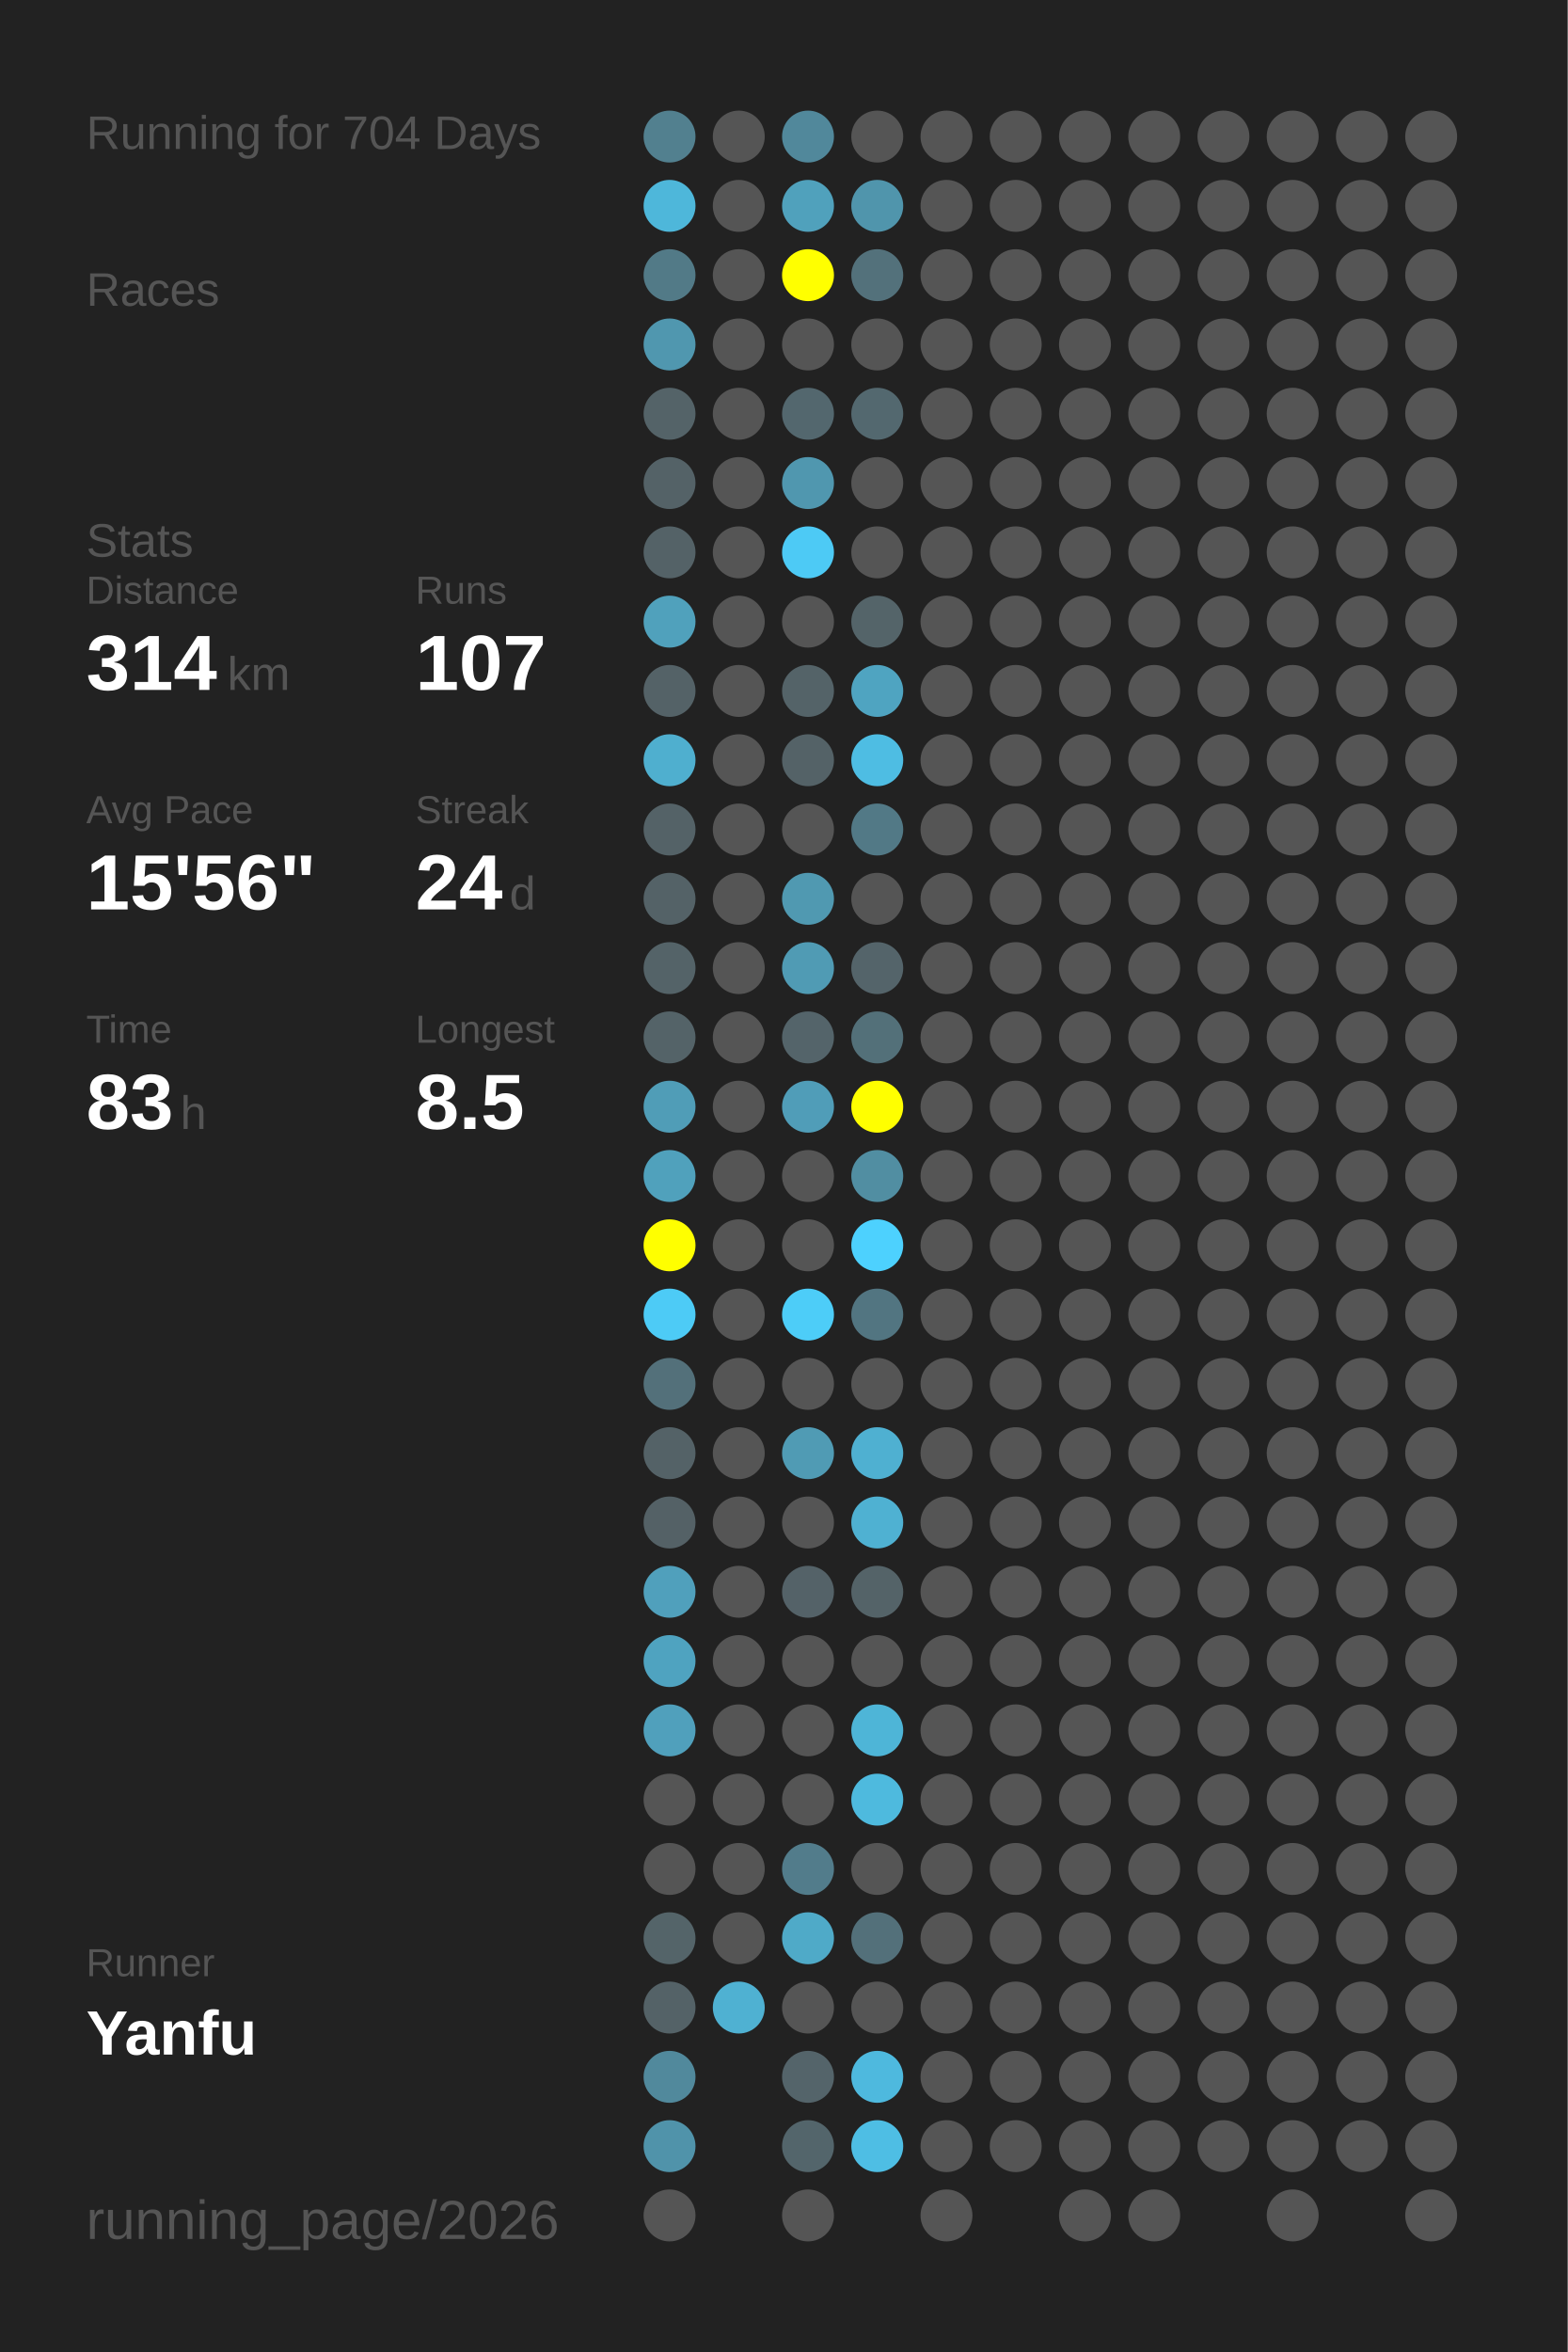
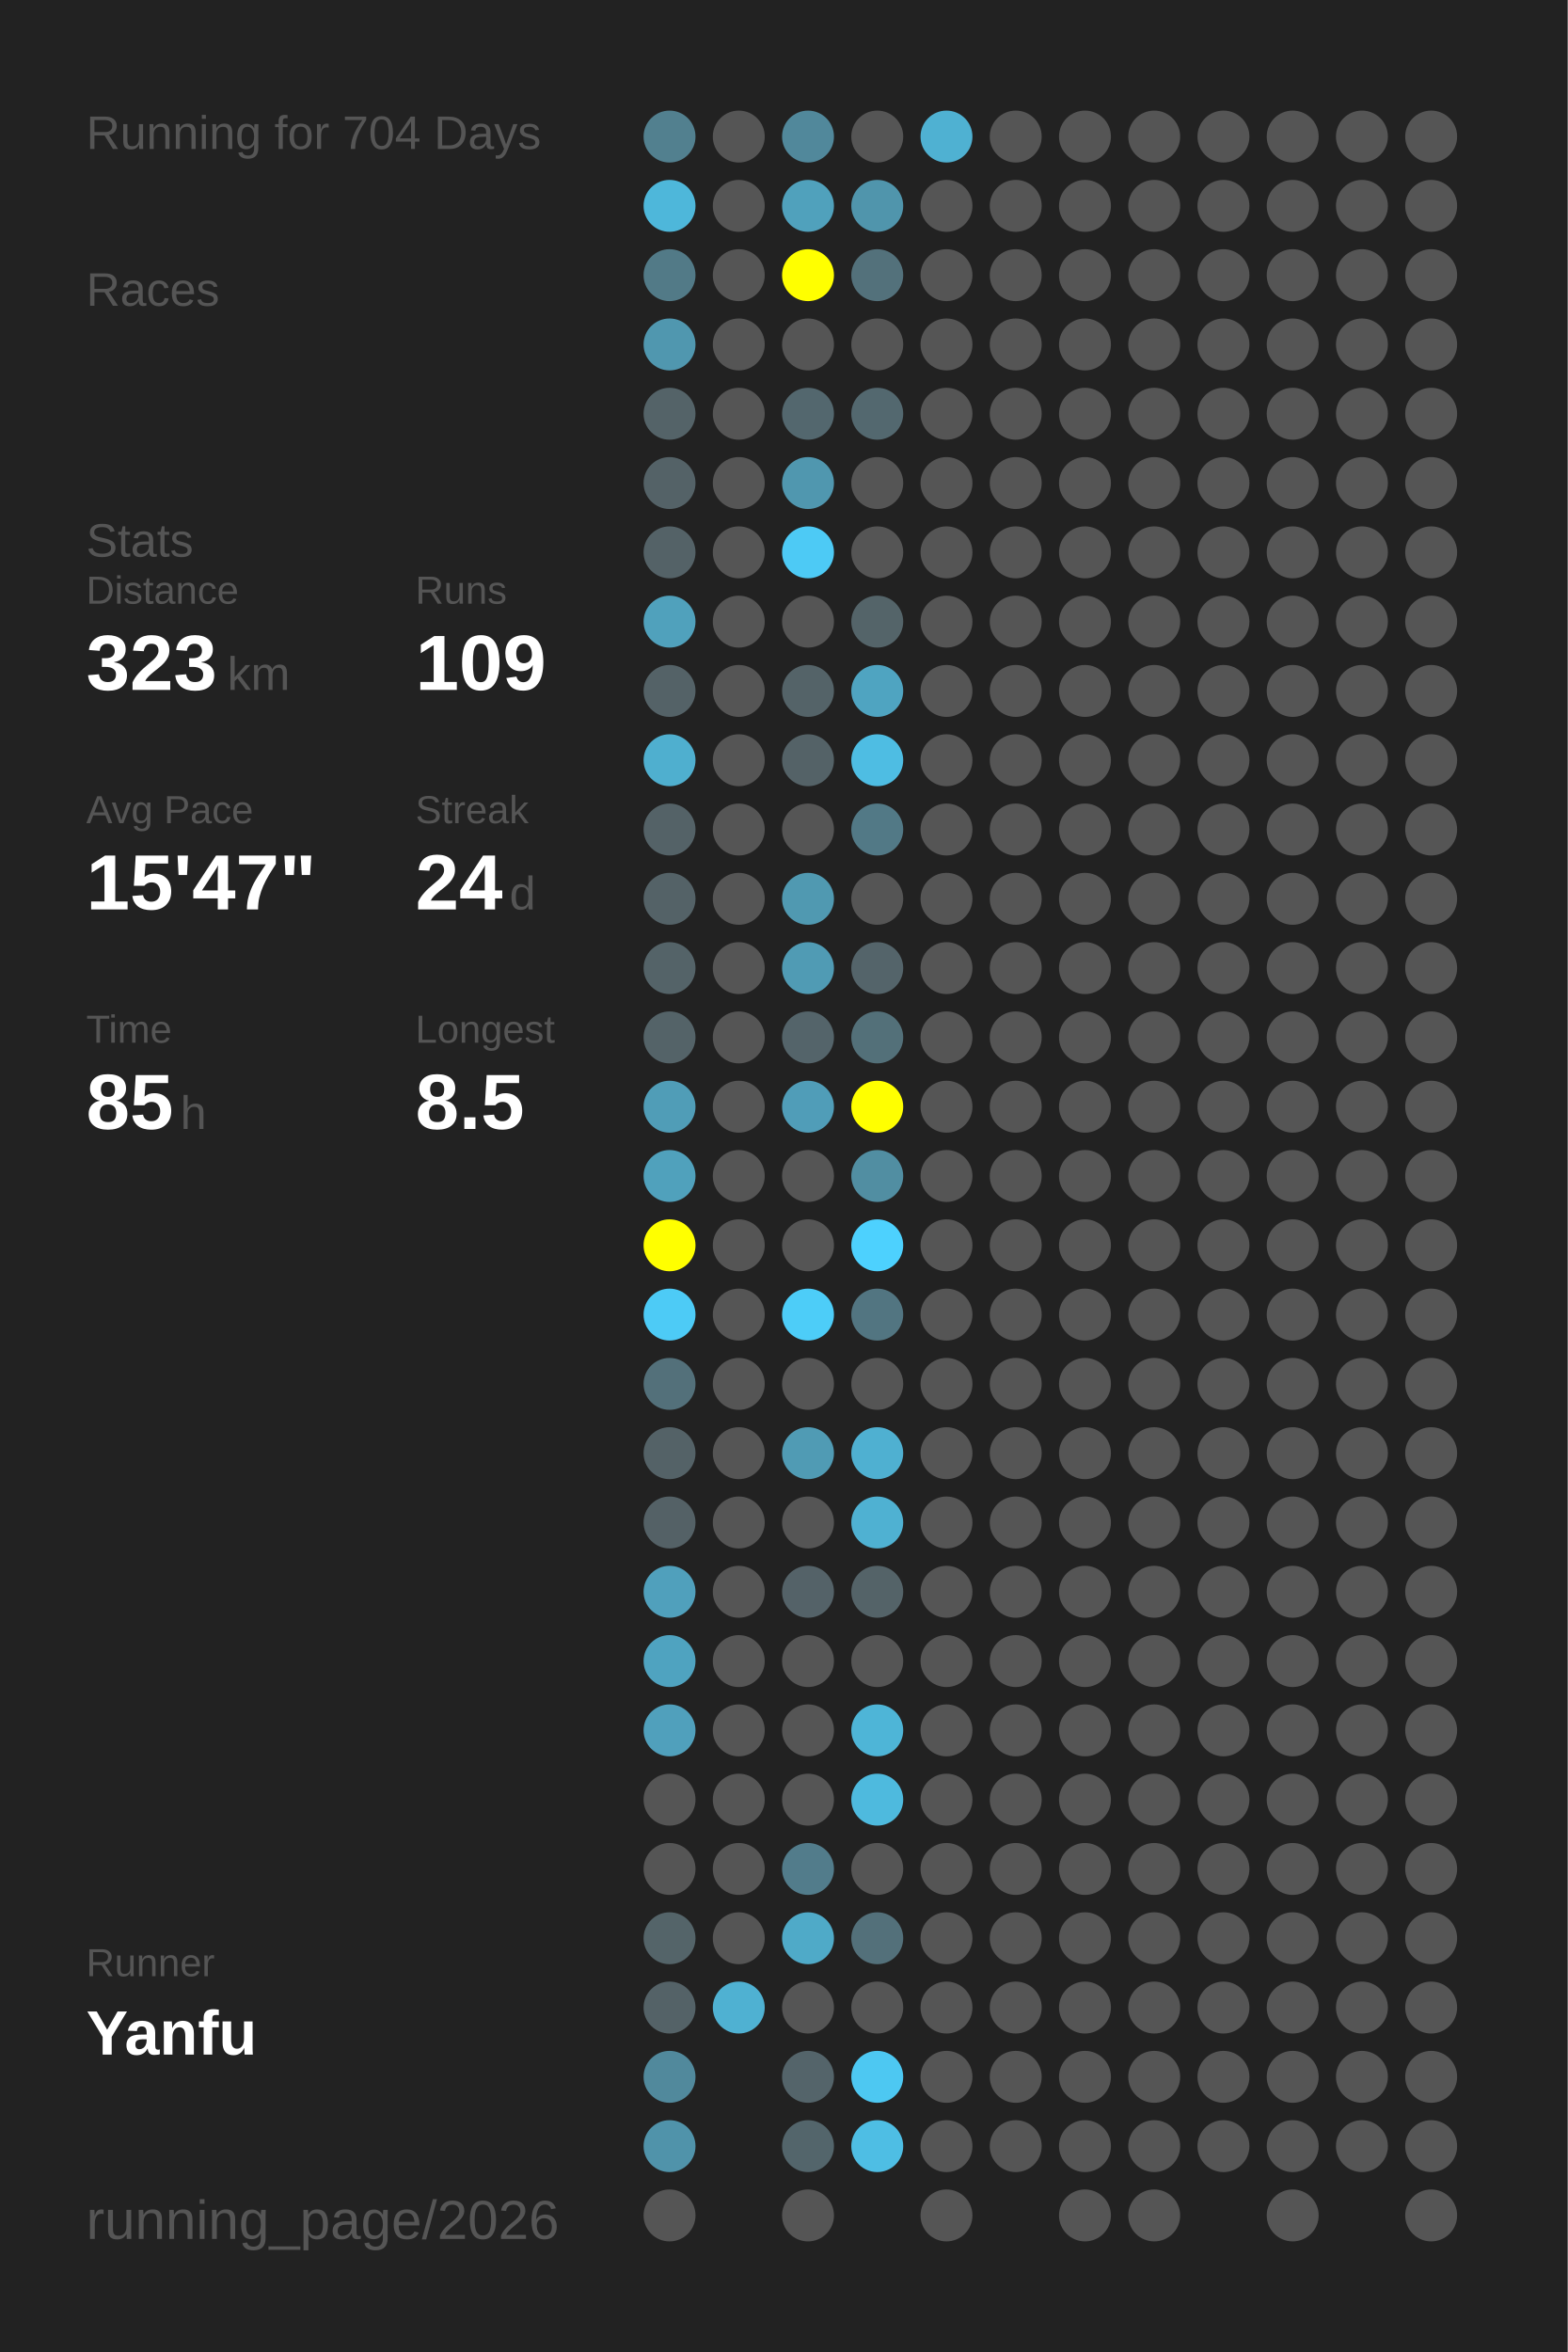
<svg xmlns="http://www.w3.org/2000/svg" baseProfile="full" height="300mm" version="1.1" viewBox="0,0,200,300" width="200mm">
  <defs />
  <rect fill="#222222" height="300" width="200" x="0" y="0" />
  <text fill="#555555" style="font-size:6px; font-family:Arial;" x="11" y="19">Running for 704 Days</text>
  <text fill="#555555" style="font-size:6px; font-family:Arial;" x="11" y="39">Races</text>
  <text fill="#555555" style="font-size:6px; font-family:Arial;" x="11" y="71">Stats</text>
  <text fill="#555555" style="font-size:5px; font-family:Arial;" x="11" y="77">Distance</text>
-   <text fill="#FFFFFF" style="font-size:10px; font-family:Arial; font-weight:bold;" x="11" y="88">314</text>
+   <text fill="#FFFFFF" style="font-size:10px; font-family:Arial; font-weight:bold;" x="11" y="88">323</text>
  <text fill="#555555" style="font-size:6px; font-family:Arial;" x="29" y="88">km</text>
  <text fill="#555555" style="font-size:5px; font-family:Arial;" x="53" y="77">Runs</text>
-   <text fill="#FFFFFF" style="font-size:10px; font-family:Arial; font-weight:bold;" x="53" y="88">107</text>
+   <text fill="#FFFFFF" style="font-size:10px; font-family:Arial; font-weight:bold;" x="53" y="88">109</text>
  <text fill="#555555" style="font-size:5px; font-family:Arial;" x="11" y="105">Avg Pace</text>
-   <text fill="#FFFFFF" style="font-size:10px; font-family:Arial; font-weight:bold;" x="11" y="116">15'56"</text>
+   <text fill="#FFFFFF" style="font-size:10px; font-family:Arial; font-weight:bold;" x="11" y="116">15'47"</text>
  <text fill="#555555" style="font-size:5px; font-family:Arial;" x="53" y="105">Streak</text>
  <text fill="#FFFFFF" style="font-size:10px; font-family:Arial; font-weight:bold;" x="53" y="116">24</text>
  <text fill="#555555" style="font-size:6px; font-family:Arial;" x="65" y="116">d</text>
  <text fill="#555555" style="font-size:5px; font-family:Arial;" x="11" y="133">Time</text>
-   <text fill="#FFFFFF" style="font-size:10px; font-family:Arial; font-weight:bold;" x="11" y="144">83</text>
+   <text fill="#FFFFFF" style="font-size:10px; font-family:Arial; font-weight:bold;" x="11" y="144">85</text>
  <text fill="#555555" style="font-size:6px; font-family:Arial;" x="23" y="144">h</text>
  <text fill="#555555" style="font-size:5px; font-family:Arial;" x="53" y="133">Longest</text>
  <text fill="#FFFFFF" style="font-size:10px; font-family:Arial; font-weight:bold;" x="53" y="144">8.5</text>
  <text fill="#555555" style="font-size:5px; font-family:Arial;" x="11" y="252.065">Runner</text>
  <text fill="#FFFFFF" style="font-size:8px; font-family:Arial; font-weight:bold;" x="11" y="262.065">Yanfu</text>
  <text fill="#555555" style="font-size:7px; font-family:Arial;" x="11" y="285.581">running_page/2026</text>
  <circle cx="85.417" cy="17.419" fill="#52808f" r="3.312" />
  <circle cx="85.417" cy="26.258" fill="#4eb7da" r="3.312" />
  <circle cx="85.417" cy="35.097" fill="#527a87" r="3.312" />
  <circle cx="85.417" cy="43.935" fill="#5097af" r="3.312" />
  <circle cx="85.417" cy="52.774" fill="#546368" r="3.312" />
  <circle cx="85.417" cy="61.613" fill="#546267" r="3.312" />
  <circle cx="85.417" cy="70.452" fill="#546267" r="3.312" />
  <circle cx="85.417" cy="79.29" fill="#50a1bc" r="3.312" />
  <circle cx="85.417" cy="88.129" fill="#546267" r="3.312" />
  <circle cx="85.417" cy="96.968" fill="#4fafcf" r="3.312" />
  <circle cx="85.417" cy="105.806" fill="#546267" r="3.312" />
  <circle cx="85.417" cy="114.645" fill="#546267" r="3.312" />
  <circle cx="85.417" cy="123.484" fill="#546368" r="3.312" />
  <circle cx="85.417" cy="132.323" fill="#546368" r="3.312" />
  <circle cx="85.417" cy="141.161" fill="#509db7" r="3.312" />
  <circle cx="85.417" cy="150" fill="#50a1bc" r="3.312" />
  <circle cx="85.417" cy="158.839" fill="#FFFF00" r="3.312" />
  <circle cx="85.417" cy="167.677" fill="#4dcbf6" r="3.312" />
  <circle cx="85.417" cy="176.516" fill="#53707a" r="3.312" />
  <circle cx="85.417" cy="185.355" fill="#546267" r="3.312" />
  <circle cx="85.417" cy="194.194" fill="#546166" r="3.312" />
  <circle cx="85.417" cy="203.032" fill="#50a0bc" r="3.312" />
  <circle cx="85.417" cy="211.871" fill="#4fa3c0" r="3.312" />
  <circle cx="85.417" cy="220.71" fill="#50a0bc" r="3.312" />
  <circle cx="85.417" cy="229.548" fill="#555555" r="3.312" />
  <circle cx="85.417" cy="238.387" fill="#555555" r="3.312" />
  <circle cx="85.417" cy="247.226" fill="#546469" r="3.312" />
  <circle cx="85.417" cy="256.065" fill="#546267" r="3.312" />
  <circle cx="85.417" cy="264.903" fill="#51899c" r="3.312" />
  <circle cx="85.417" cy="273.742" fill="#5093aa" r="3.312" />
  <circle cx="85.417" cy="282.581" fill="#555555" r="3.312" />
  <circle cx="94.25" cy="17.419" fill="#555555" r="3.312" />
  <circle cx="94.25" cy="26.258" fill="#555555" r="3.312" />
  <circle cx="94.25" cy="35.097" fill="#555555" r="3.312" />
  <circle cx="94.25" cy="43.935" fill="#555555" r="3.312" />
  <circle cx="94.25" cy="52.774" fill="#555555" r="3.312" />
  <circle cx="94.25" cy="61.613" fill="#555555" r="3.312" />
  <circle cx="94.25" cy="70.452" fill="#555555" r="3.312" />
  <circle cx="94.25" cy="79.29" fill="#555555" r="3.312" />
  <circle cx="94.25" cy="88.129" fill="#555555" r="3.312" />
  <circle cx="94.25" cy="96.968" fill="#555555" r="3.312" />
  <circle cx="94.25" cy="105.806" fill="#555555" r="3.312" />
  <circle cx="94.25" cy="114.645" fill="#555555" r="3.312" />
  <circle cx="94.25" cy="123.484" fill="#555555" r="3.312" />
  <circle cx="94.25" cy="132.323" fill="#555555" r="3.312" />
  <circle cx="94.25" cy="141.161" fill="#555555" r="3.312" />
  <circle cx="94.25" cy="150" fill="#555555" r="3.312" />
  <circle cx="94.25" cy="158.839" fill="#555555" r="3.312" />
  <circle cx="94.25" cy="167.677" fill="#555555" r="3.312" />
  <circle cx="94.25" cy="176.516" fill="#555555" r="3.312" />
  <circle cx="94.25" cy="185.355" fill="#555555" r="3.312" />
  <circle cx="94.25" cy="194.194" fill="#555555" r="3.312" />
  <circle cx="94.25" cy="203.032" fill="#555555" r="3.312" />
  <circle cx="94.25" cy="211.871" fill="#555555" r="3.312" />
  <circle cx="94.25" cy="220.71" fill="#555555" r="3.312" />
  <circle cx="94.25" cy="229.548" fill="#555555" r="3.312" />
  <circle cx="94.25" cy="238.387" fill="#555555" r="3.312" />
  <circle cx="94.25" cy="247.226" fill="#555555" r="3.312" />
  <circle cx="94.25" cy="256.065" fill="#4fb1d2" r="3.312" />
  <circle cx="103.083" cy="17.419" fill="#51889b" r="3.312" />
  <circle cx="103.083" cy="26.258" fill="#50a1bc" r="3.312" />
  <circle cx="103.083" cy="35.097" fill="#FFFF00" r="3.312" />
  <circle cx="103.083" cy="43.935" fill="#555555" r="3.312" />
  <circle cx="103.083" cy="52.774" fill="#53676e" r="3.312" />
  <circle cx="103.083" cy="61.613" fill="#5097af" r="3.312" />
  <circle cx="103.083" cy="70.452" fill="#4dcaf5" r="3.312" />
  <circle cx="103.083" cy="79.29" fill="#555555" r="3.312" />
  <circle cx="103.083" cy="88.129" fill="#546368" r="3.312" />
  <circle cx="103.083" cy="96.968" fill="#546267" r="3.312" />
  <circle cx="103.083" cy="105.806" fill="#555555" r="3.312" />
  <circle cx="103.083" cy="114.645" fill="#5099b1" r="3.312" />
  <circle cx="103.083" cy="123.484" fill="#509bb4" r="3.312" />
  <circle cx="103.083" cy="132.323" fill="#54646a" r="3.312" />
  <circle cx="103.083" cy="141.161" fill="#509db8" r="3.312" />
  <circle cx="103.083" cy="150" fill="#555555" r="3.312" />
  <circle cx="103.083" cy="158.839" fill="#555555" r="3.312" />
  <circle cx="103.083" cy="167.677" fill="#4dcdf8" r="3.312" />
  <circle cx="103.083" cy="176.516" fill="#555555" r="3.312" />
  <circle cx="103.083" cy="185.355" fill="#509bb4" r="3.312" />
  <circle cx="103.083" cy="194.194" fill="#555555" r="3.312" />
  <circle cx="103.083" cy="203.032" fill="#546268" r="3.312" />
  <circle cx="103.083" cy="211.871" fill="#555555" r="3.312" />
  <circle cx="103.083" cy="220.71" fill="#555555" r="3.312" />
  <circle cx="103.083" cy="229.548" fill="#555555" r="3.312" />
  <circle cx="103.083" cy="238.387" fill="#527c8b" r="3.312" />
  <circle cx="103.083" cy="247.226" fill="#4faac8" r="3.312" />
  <circle cx="103.083" cy="256.065" fill="#555555" r="3.312" />
  <circle cx="103.083" cy="264.903" fill="#54646a" r="3.312" />
  <circle cx="103.083" cy="273.742" fill="#53656b" r="3.312" />
  <circle cx="103.083" cy="282.581" fill="#555555" r="3.312" />
  <circle cx="111.917" cy="17.419" fill="#555555" r="3.312" />
  <circle cx="111.917" cy="26.258" fill="#5095ac" r="3.312" />
  <circle cx="111.917" cy="35.097" fill="#53717b" r="3.312" />
  <circle cx="111.917" cy="43.935" fill="#555555" r="3.312" />
  <circle cx="111.917" cy="52.774" fill="#53686f" r="3.312" />
  <circle cx="111.917" cy="61.613" fill="#555555" r="3.312" />
  <circle cx="111.917" cy="70.452" fill="#555555" r="3.312" />
  <circle cx="111.917" cy="79.29" fill="#546469" r="3.312" />
  <circle cx="111.917" cy="88.129" fill="#4fa4c1" r="3.312" />
  <circle cx="111.917" cy="96.968" fill="#4ebde3" r="3.312" />
  <circle cx="111.917" cy="105.806" fill="#527986" r="3.312" />
  <circle cx="111.917" cy="114.645" fill="#555555" r="3.312" />
  <circle cx="111.917" cy="123.484" fill="#54646a" r="3.312" />
  <circle cx="111.917" cy="132.323" fill="#537079" r="3.312" />
  <circle cx="111.917" cy="141.161" fill="#FFFF00" r="3.312" />
  <circle cx="111.917" cy="150" fill="#518ea2" r="3.312" />
  <circle cx="111.917" cy="158.839" fill="#4dd1fe" r="3.312" />
  <circle cx="111.917" cy="167.677" fill="#527581" r="3.312" />
  <circle cx="111.917" cy="176.516" fill="#555555" r="3.312" />
  <circle cx="111.917" cy="185.355" fill="#4fb0d1" r="3.312" />
  <circle cx="111.917" cy="194.194" fill="#4fb1d2" r="3.312" />
  <circle cx="111.917" cy="203.032" fill="#546368" r="3.312" />
  <circle cx="111.917" cy="211.871" fill="#555555" r="3.312" />
  <circle cx="111.917" cy="220.71" fill="#4eb5d7" r="3.312" />
  <circle cx="111.917" cy="229.548" fill="#4ebade" r="3.312" />
  <circle cx="111.917" cy="238.387" fill="#555555" r="3.312" />
  <circle cx="111.917" cy="247.226" fill="#53707a" r="3.312" />
  <circle cx="111.917" cy="256.065" fill="#555555" r="3.312" />
-   <circle cx="111.917" cy="264.903" fill="#4eb9de" r="3.312" />
+   <circle cx="111.917" cy="264.903" fill="#4dc8f2" r="3.312" />
  <circle cx="111.917" cy="273.742" fill="#4ebee4" r="3.312" />
-   <circle cx="120.75" cy="17.419" fill="#555555" r="3.312" />
+   <circle cx="120.75" cy="17.419" fill="#4fb1d2" r="3.312" />
  <circle cx="120.75" cy="26.258" fill="#555555" r="3.312" />
  <circle cx="120.75" cy="35.097" fill="#555555" r="3.312" />
  <circle cx="120.75" cy="43.935" fill="#555555" r="3.312" />
  <circle cx="120.75" cy="52.774" fill="#555555" r="3.312" />
  <circle cx="120.75" cy="61.613" fill="#555555" r="3.312" />
  <circle cx="120.75" cy="70.452" fill="#555555" r="3.312" />
  <circle cx="120.75" cy="79.29" fill="#555555" r="3.312" />
  <circle cx="120.75" cy="88.129" fill="#555555" r="3.312" />
  <circle cx="120.75" cy="96.968" fill="#555555" r="3.312" />
  <circle cx="120.75" cy="105.806" fill="#555555" r="3.312" />
  <circle cx="120.75" cy="114.645" fill="#555555" r="3.312" />
  <circle cx="120.75" cy="123.484" fill="#555555" r="3.312" />
  <circle cx="120.75" cy="132.323" fill="#555555" r="3.312" />
  <circle cx="120.75" cy="141.161" fill="#555555" r="3.312" />
  <circle cx="120.75" cy="150" fill="#555555" r="3.312" />
  <circle cx="120.75" cy="158.839" fill="#555555" r="3.312" />
  <circle cx="120.75" cy="167.677" fill="#555555" r="3.312" />
  <circle cx="120.75" cy="176.516" fill="#555555" r="3.312" />
  <circle cx="120.75" cy="185.355" fill="#555555" r="3.312" />
  <circle cx="120.75" cy="194.194" fill="#555555" r="3.312" />
  <circle cx="120.75" cy="203.032" fill="#555555" r="3.312" />
  <circle cx="120.75" cy="211.871" fill="#555555" r="3.312" />
  <circle cx="120.75" cy="220.71" fill="#555555" r="3.312" />
  <circle cx="120.75" cy="229.548" fill="#555555" r="3.312" />
  <circle cx="120.75" cy="238.387" fill="#555555" r="3.312" />
  <circle cx="120.75" cy="247.226" fill="#555555" r="3.312" />
  <circle cx="120.75" cy="256.065" fill="#555555" r="3.312" />
  <circle cx="120.75" cy="264.903" fill="#555555" r="3.312" />
  <circle cx="120.75" cy="273.742" fill="#555555" r="3.312" />
  <circle cx="120.75" cy="282.581" fill="#555555" r="3.312" />
  <circle cx="129.583" cy="17.419" fill="#555555" r="3.312" />
  <circle cx="129.583" cy="26.258" fill="#555555" r="3.312" />
  <circle cx="129.583" cy="35.097" fill="#555555" r="3.312" />
  <circle cx="129.583" cy="43.935" fill="#555555" r="3.312" />
  <circle cx="129.583" cy="52.774" fill="#555555" r="3.312" />
  <circle cx="129.583" cy="61.613" fill="#555555" r="3.312" />
  <circle cx="129.583" cy="70.452" fill="#555555" r="3.312" />
  <circle cx="129.583" cy="79.29" fill="#555555" r="3.312" />
  <circle cx="129.583" cy="88.129" fill="#555555" r="3.312" />
  <circle cx="129.583" cy="96.968" fill="#555555" r="3.312" />
  <circle cx="129.583" cy="105.806" fill="#555555" r="3.312" />
  <circle cx="129.583" cy="114.645" fill="#555555" r="3.312" />
  <circle cx="129.583" cy="123.484" fill="#555555" r="3.312" />
  <circle cx="129.583" cy="132.323" fill="#555555" r="3.312" />
  <circle cx="129.583" cy="141.161" fill="#555555" r="3.312" />
  <circle cx="129.583" cy="150" fill="#555555" r="3.312" />
  <circle cx="129.583" cy="158.839" fill="#555555" r="3.312" />
  <circle cx="129.583" cy="167.677" fill="#555555" r="3.312" />
  <circle cx="129.583" cy="176.516" fill="#555555" r="3.312" />
  <circle cx="129.583" cy="185.355" fill="#555555" r="3.312" />
  <circle cx="129.583" cy="194.194" fill="#555555" r="3.312" />
  <circle cx="129.583" cy="203.032" fill="#555555" r="3.312" />
  <circle cx="129.583" cy="211.871" fill="#555555" r="3.312" />
  <circle cx="129.583" cy="220.71" fill="#555555" r="3.312" />
  <circle cx="129.583" cy="229.548" fill="#555555" r="3.312" />
  <circle cx="129.583" cy="238.387" fill="#555555" r="3.312" />
  <circle cx="129.583" cy="247.226" fill="#555555" r="3.312" />
  <circle cx="129.583" cy="256.065" fill="#555555" r="3.312" />
  <circle cx="129.583" cy="264.903" fill="#555555" r="3.312" />
  <circle cx="129.583" cy="273.742" fill="#555555" r="3.312" />
  <circle cx="138.417" cy="17.419" fill="#555555" r="3.312" />
  <circle cx="138.417" cy="26.258" fill="#555555" r="3.312" />
  <circle cx="138.417" cy="35.097" fill="#555555" r="3.312" />
  <circle cx="138.417" cy="43.935" fill="#555555" r="3.312" />
  <circle cx="138.417" cy="52.774" fill="#555555" r="3.312" />
  <circle cx="138.417" cy="61.613" fill="#555555" r="3.312" />
  <circle cx="138.417" cy="70.452" fill="#555555" r="3.312" />
  <circle cx="138.417" cy="79.29" fill="#555555" r="3.312" />
  <circle cx="138.417" cy="88.129" fill="#555555" r="3.312" />
  <circle cx="138.417" cy="96.968" fill="#555555" r="3.312" />
  <circle cx="138.417" cy="105.806" fill="#555555" r="3.312" />
  <circle cx="138.417" cy="114.645" fill="#555555" r="3.312" />
  <circle cx="138.417" cy="123.484" fill="#555555" r="3.312" />
  <circle cx="138.417" cy="132.323" fill="#555555" r="3.312" />
  <circle cx="138.417" cy="141.161" fill="#555555" r="3.312" />
  <circle cx="138.417" cy="150" fill="#555555" r="3.312" />
  <circle cx="138.417" cy="158.839" fill="#555555" r="3.312" />
  <circle cx="138.417" cy="167.677" fill="#555555" r="3.312" />
  <circle cx="138.417" cy="176.516" fill="#555555" r="3.312" />
  <circle cx="138.417" cy="185.355" fill="#555555" r="3.312" />
  <circle cx="138.417" cy="194.194" fill="#555555" r="3.312" />
  <circle cx="138.417" cy="203.032" fill="#555555" r="3.312" />
  <circle cx="138.417" cy="211.871" fill="#555555" r="3.312" />
  <circle cx="138.417" cy="220.71" fill="#555555" r="3.312" />
  <circle cx="138.417" cy="229.548" fill="#555555" r="3.312" />
  <circle cx="138.417" cy="238.387" fill="#555555" r="3.312" />
  <circle cx="138.417" cy="247.226" fill="#555555" r="3.312" />
  <circle cx="138.417" cy="256.065" fill="#555555" r="3.312" />
  <circle cx="138.417" cy="264.903" fill="#555555" r="3.312" />
  <circle cx="138.417" cy="273.742" fill="#555555" r="3.312" />
  <circle cx="138.417" cy="282.581" fill="#555555" r="3.312" />
  <circle cx="147.25" cy="17.419" fill="#555555" r="3.312" />
  <circle cx="147.25" cy="26.258" fill="#555555" r="3.312" />
  <circle cx="147.25" cy="35.097" fill="#555555" r="3.312" />
  <circle cx="147.25" cy="43.935" fill="#555555" r="3.312" />
  <circle cx="147.25" cy="52.774" fill="#555555" r="3.312" />
  <circle cx="147.25" cy="61.613" fill="#555555" r="3.312" />
  <circle cx="147.25" cy="70.452" fill="#555555" r="3.312" />
  <circle cx="147.25" cy="79.29" fill="#555555" r="3.312" />
  <circle cx="147.25" cy="88.129" fill="#555555" r="3.312" />
  <circle cx="147.25" cy="96.968" fill="#555555" r="3.312" />
  <circle cx="147.25" cy="105.806" fill="#555555" r="3.312" />
  <circle cx="147.25" cy="114.645" fill="#555555" r="3.312" />
  <circle cx="147.25" cy="123.484" fill="#555555" r="3.312" />
  <circle cx="147.25" cy="132.323" fill="#555555" r="3.312" />
  <circle cx="147.25" cy="141.161" fill="#555555" r="3.312" />
  <circle cx="147.25" cy="150" fill="#555555" r="3.312" />
  <circle cx="147.25" cy="158.839" fill="#555555" r="3.312" />
  <circle cx="147.25" cy="167.677" fill="#555555" r="3.312" />
  <circle cx="147.25" cy="176.516" fill="#555555" r="3.312" />
  <circle cx="147.25" cy="185.355" fill="#555555" r="3.312" />
  <circle cx="147.25" cy="194.194" fill="#555555" r="3.312" />
  <circle cx="147.25" cy="203.032" fill="#555555" r="3.312" />
  <circle cx="147.25" cy="211.871" fill="#555555" r="3.312" />
  <circle cx="147.25" cy="220.71" fill="#555555" r="3.312" />
  <circle cx="147.25" cy="229.548" fill="#555555" r="3.312" />
  <circle cx="147.25" cy="238.387" fill="#555555" r="3.312" />
  <circle cx="147.25" cy="247.226" fill="#555555" r="3.312" />
  <circle cx="147.25" cy="256.065" fill="#555555" r="3.312" />
  <circle cx="147.25" cy="264.903" fill="#555555" r="3.312" />
  <circle cx="147.25" cy="273.742" fill="#555555" r="3.312" />
  <circle cx="147.25" cy="282.581" fill="#555555" r="3.312" />
  <circle cx="156.083" cy="17.419" fill="#555555" r="3.312" />
  <circle cx="156.083" cy="26.258" fill="#555555" r="3.312" />
  <circle cx="156.083" cy="35.097" fill="#555555" r="3.312" />
  <circle cx="156.083" cy="43.935" fill="#555555" r="3.312" />
  <circle cx="156.083" cy="52.774" fill="#555555" r="3.312" />
  <circle cx="156.083" cy="61.613" fill="#555555" r="3.312" />
  <circle cx="156.083" cy="70.452" fill="#555555" r="3.312" />
  <circle cx="156.083" cy="79.29" fill="#555555" r="3.312" />
  <circle cx="156.083" cy="88.129" fill="#555555" r="3.312" />
  <circle cx="156.083" cy="96.968" fill="#555555" r="3.312" />
  <circle cx="156.083" cy="105.806" fill="#555555" r="3.312" />
  <circle cx="156.083" cy="114.645" fill="#555555" r="3.312" />
  <circle cx="156.083" cy="123.484" fill="#555555" r="3.312" />
  <circle cx="156.083" cy="132.323" fill="#555555" r="3.312" />
  <circle cx="156.083" cy="141.161" fill="#555555" r="3.312" />
  <circle cx="156.083" cy="150" fill="#555555" r="3.312" />
  <circle cx="156.083" cy="158.839" fill="#555555" r="3.312" />
  <circle cx="156.083" cy="167.677" fill="#555555" r="3.312" />
  <circle cx="156.083" cy="176.516" fill="#555555" r="3.312" />
  <circle cx="156.083" cy="185.355" fill="#555555" r="3.312" />
  <circle cx="156.083" cy="194.194" fill="#555555" r="3.312" />
  <circle cx="156.083" cy="203.032" fill="#555555" r="3.312" />
  <circle cx="156.083" cy="211.871" fill="#555555" r="3.312" />
  <circle cx="156.083" cy="220.71" fill="#555555" r="3.312" />
  <circle cx="156.083" cy="229.548" fill="#555555" r="3.312" />
  <circle cx="156.083" cy="238.387" fill="#555555" r="3.312" />
  <circle cx="156.083" cy="247.226" fill="#555555" r="3.312" />
  <circle cx="156.083" cy="256.065" fill="#555555" r="3.312" />
  <circle cx="156.083" cy="264.903" fill="#555555" r="3.312" />
  <circle cx="156.083" cy="273.742" fill="#555555" r="3.312" />
  <circle cx="164.917" cy="17.419" fill="#555555" r="3.312" />
  <circle cx="164.917" cy="26.258" fill="#555555" r="3.312" />
  <circle cx="164.917" cy="35.097" fill="#555555" r="3.312" />
  <circle cx="164.917" cy="43.935" fill="#555555" r="3.312" />
  <circle cx="164.917" cy="52.774" fill="#555555" r="3.312" />
  <circle cx="164.917" cy="61.613" fill="#555555" r="3.312" />
  <circle cx="164.917" cy="70.452" fill="#555555" r="3.312" />
  <circle cx="164.917" cy="79.29" fill="#555555" r="3.312" />
  <circle cx="164.917" cy="88.129" fill="#555555" r="3.312" />
  <circle cx="164.917" cy="96.968" fill="#555555" r="3.312" />
  <circle cx="164.917" cy="105.806" fill="#555555" r="3.312" />
  <circle cx="164.917" cy="114.645" fill="#555555" r="3.312" />
  <circle cx="164.917" cy="123.484" fill="#555555" r="3.312" />
  <circle cx="164.917" cy="132.323" fill="#555555" r="3.312" />
  <circle cx="164.917" cy="141.161" fill="#555555" r="3.312" />
  <circle cx="164.917" cy="150" fill="#555555" r="3.312" />
  <circle cx="164.917" cy="158.839" fill="#555555" r="3.312" />
  <circle cx="164.917" cy="167.677" fill="#555555" r="3.312" />
  <circle cx="164.917" cy="176.516" fill="#555555" r="3.312" />
  <circle cx="164.917" cy="185.355" fill="#555555" r="3.312" />
  <circle cx="164.917" cy="194.194" fill="#555555" r="3.312" />
  <circle cx="164.917" cy="203.032" fill="#555555" r="3.312" />
  <circle cx="164.917" cy="211.871" fill="#555555" r="3.312" />
  <circle cx="164.917" cy="220.71" fill="#555555" r="3.312" />
  <circle cx="164.917" cy="229.548" fill="#555555" r="3.312" />
  <circle cx="164.917" cy="238.387" fill="#555555" r="3.312" />
  <circle cx="164.917" cy="247.226" fill="#555555" r="3.312" />
  <circle cx="164.917" cy="256.065" fill="#555555" r="3.312" />
  <circle cx="164.917" cy="264.903" fill="#555555" r="3.312" />
  <circle cx="164.917" cy="273.742" fill="#555555" r="3.312" />
  <circle cx="164.917" cy="282.581" fill="#555555" r="3.312" />
  <circle cx="173.75" cy="17.419" fill="#555555" r="3.312" />
  <circle cx="173.75" cy="26.258" fill="#555555" r="3.312" />
  <circle cx="173.75" cy="35.097" fill="#555555" r="3.312" />
  <circle cx="173.75" cy="43.935" fill="#555555" r="3.312" />
  <circle cx="173.75" cy="52.774" fill="#555555" r="3.312" />
  <circle cx="173.75" cy="61.613" fill="#555555" r="3.312" />
  <circle cx="173.75" cy="70.452" fill="#555555" r="3.312" />
  <circle cx="173.75" cy="79.29" fill="#555555" r="3.312" />
  <circle cx="173.75" cy="88.129" fill="#555555" r="3.312" />
  <circle cx="173.75" cy="96.968" fill="#555555" r="3.312" />
  <circle cx="173.75" cy="105.806" fill="#555555" r="3.312" />
  <circle cx="173.75" cy="114.645" fill="#555555" r="3.312" />
  <circle cx="173.75" cy="123.484" fill="#555555" r="3.312" />
  <circle cx="173.75" cy="132.323" fill="#555555" r="3.312" />
  <circle cx="173.75" cy="141.161" fill="#555555" r="3.312" />
  <circle cx="173.75" cy="150" fill="#555555" r="3.312" />
  <circle cx="173.75" cy="158.839" fill="#555555" r="3.312" />
  <circle cx="173.75" cy="167.677" fill="#555555" r="3.312" />
  <circle cx="173.75" cy="176.516" fill="#555555" r="3.312" />
  <circle cx="173.75" cy="185.355" fill="#555555" r="3.312" />
  <circle cx="173.75" cy="194.194" fill="#555555" r="3.312" />
  <circle cx="173.75" cy="203.032" fill="#555555" r="3.312" />
  <circle cx="173.75" cy="211.871" fill="#555555" r="3.312" />
  <circle cx="173.75" cy="220.71" fill="#555555" r="3.312" />
  <circle cx="173.75" cy="229.548" fill="#555555" r="3.312" />
  <circle cx="173.75" cy="238.387" fill="#555555" r="3.312" />
  <circle cx="173.75" cy="247.226" fill="#555555" r="3.312" />
  <circle cx="173.75" cy="256.065" fill="#555555" r="3.312" />
  <circle cx="173.75" cy="264.903" fill="#555555" r="3.312" />
  <circle cx="173.75" cy="273.742" fill="#555555" r="3.312" />
  <circle cx="182.583" cy="17.419" fill="#555555" r="3.312" />
  <circle cx="182.583" cy="26.258" fill="#555555" r="3.312" />
  <circle cx="182.583" cy="35.097" fill="#555555" r="3.312" />
  <circle cx="182.583" cy="43.935" fill="#555555" r="3.312" />
  <circle cx="182.583" cy="52.774" fill="#555555" r="3.312" />
  <circle cx="182.583" cy="61.613" fill="#555555" r="3.312" />
  <circle cx="182.583" cy="70.452" fill="#555555" r="3.312" />
  <circle cx="182.583" cy="79.29" fill="#555555" r="3.312" />
  <circle cx="182.583" cy="88.129" fill="#555555" r="3.312" />
  <circle cx="182.583" cy="96.968" fill="#555555" r="3.312" />
  <circle cx="182.583" cy="105.806" fill="#555555" r="3.312" />
  <circle cx="182.583" cy="114.645" fill="#555555" r="3.312" />
  <circle cx="182.583" cy="123.484" fill="#555555" r="3.312" />
  <circle cx="182.583" cy="132.323" fill="#555555" r="3.312" />
  <circle cx="182.583" cy="141.161" fill="#555555" r="3.312" />
  <circle cx="182.583" cy="150" fill="#555555" r="3.312" />
  <circle cx="182.583" cy="158.839" fill="#555555" r="3.312" />
  <circle cx="182.583" cy="167.677" fill="#555555" r="3.312" />
  <circle cx="182.583" cy="176.516" fill="#555555" r="3.312" />
  <circle cx="182.583" cy="185.355" fill="#555555" r="3.312" />
  <circle cx="182.583" cy="194.194" fill="#555555" r="3.312" />
  <circle cx="182.583" cy="203.032" fill="#555555" r="3.312" />
  <circle cx="182.583" cy="211.871" fill="#555555" r="3.312" />
  <circle cx="182.583" cy="220.71" fill="#555555" r="3.312" />
  <circle cx="182.583" cy="229.548" fill="#555555" r="3.312" />
  <circle cx="182.583" cy="238.387" fill="#555555" r="3.312" />
  <circle cx="182.583" cy="247.226" fill="#555555" r="3.312" />
  <circle cx="182.583" cy="256.065" fill="#555555" r="3.312" />
  <circle cx="182.583" cy="264.903" fill="#555555" r="3.312" />
  <circle cx="182.583" cy="273.742" fill="#555555" r="3.312" />
  <circle cx="182.583" cy="282.581" fill="#555555" r="3.312" />
</svg>
